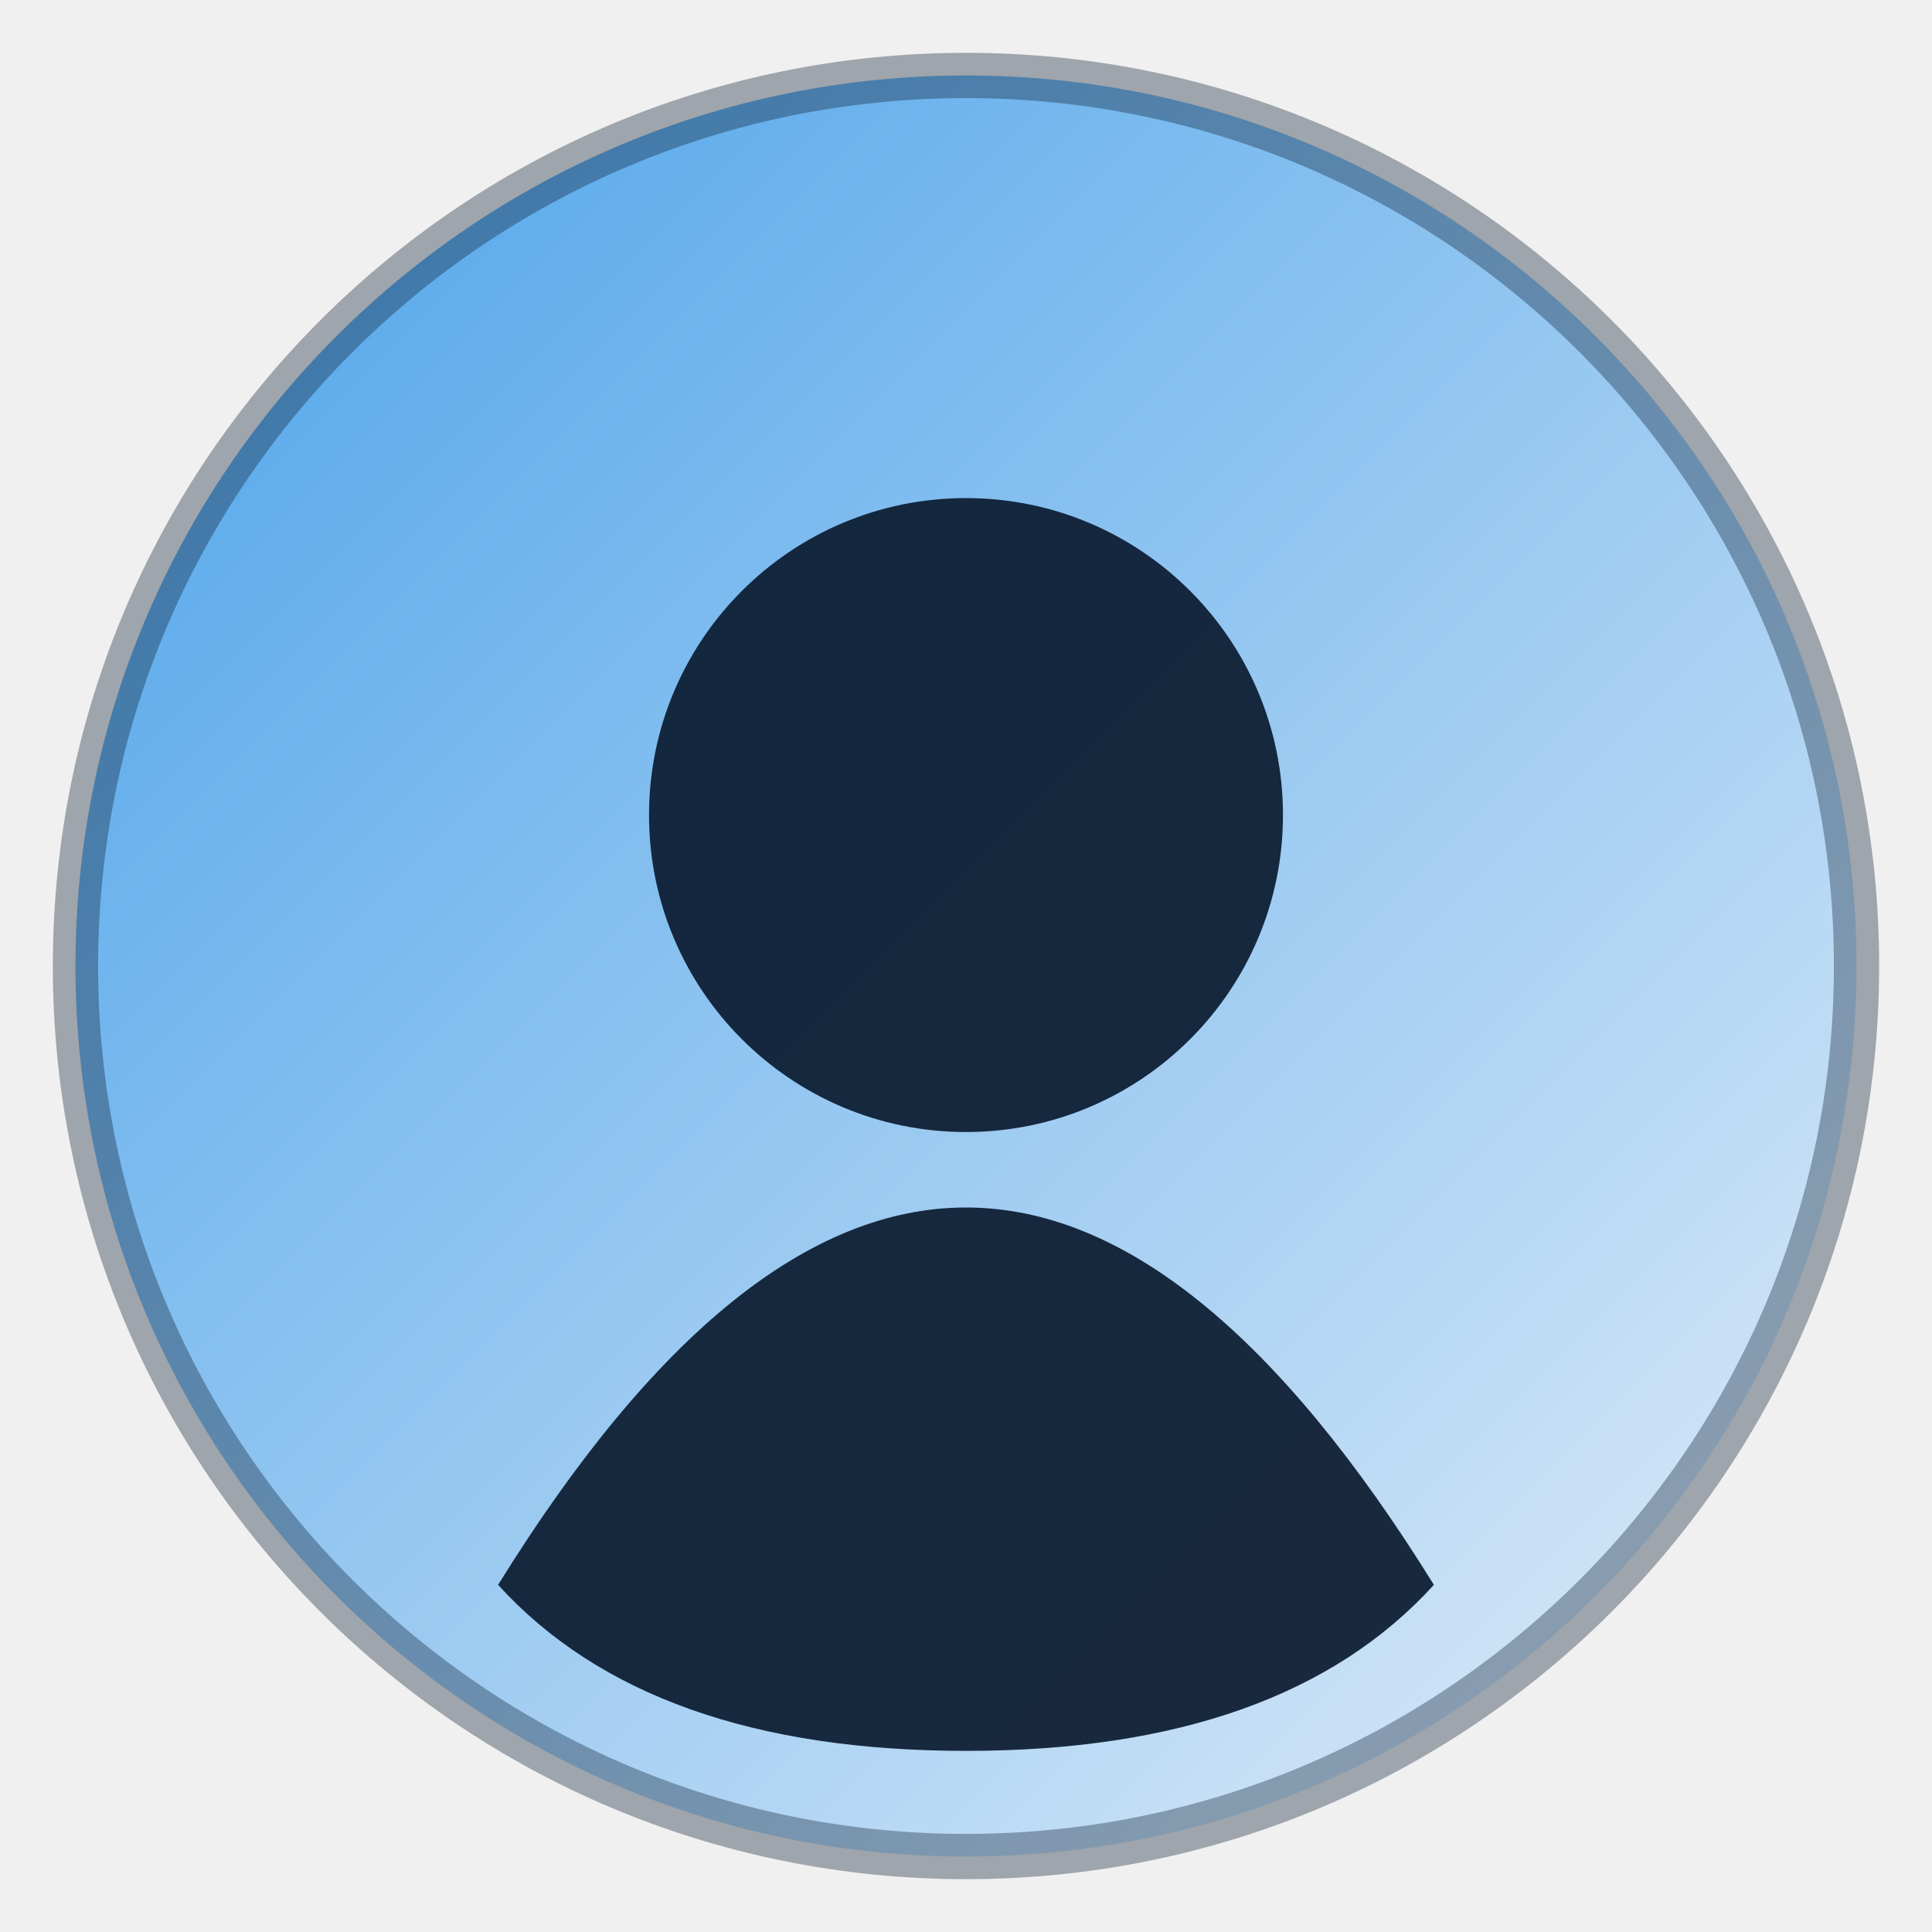
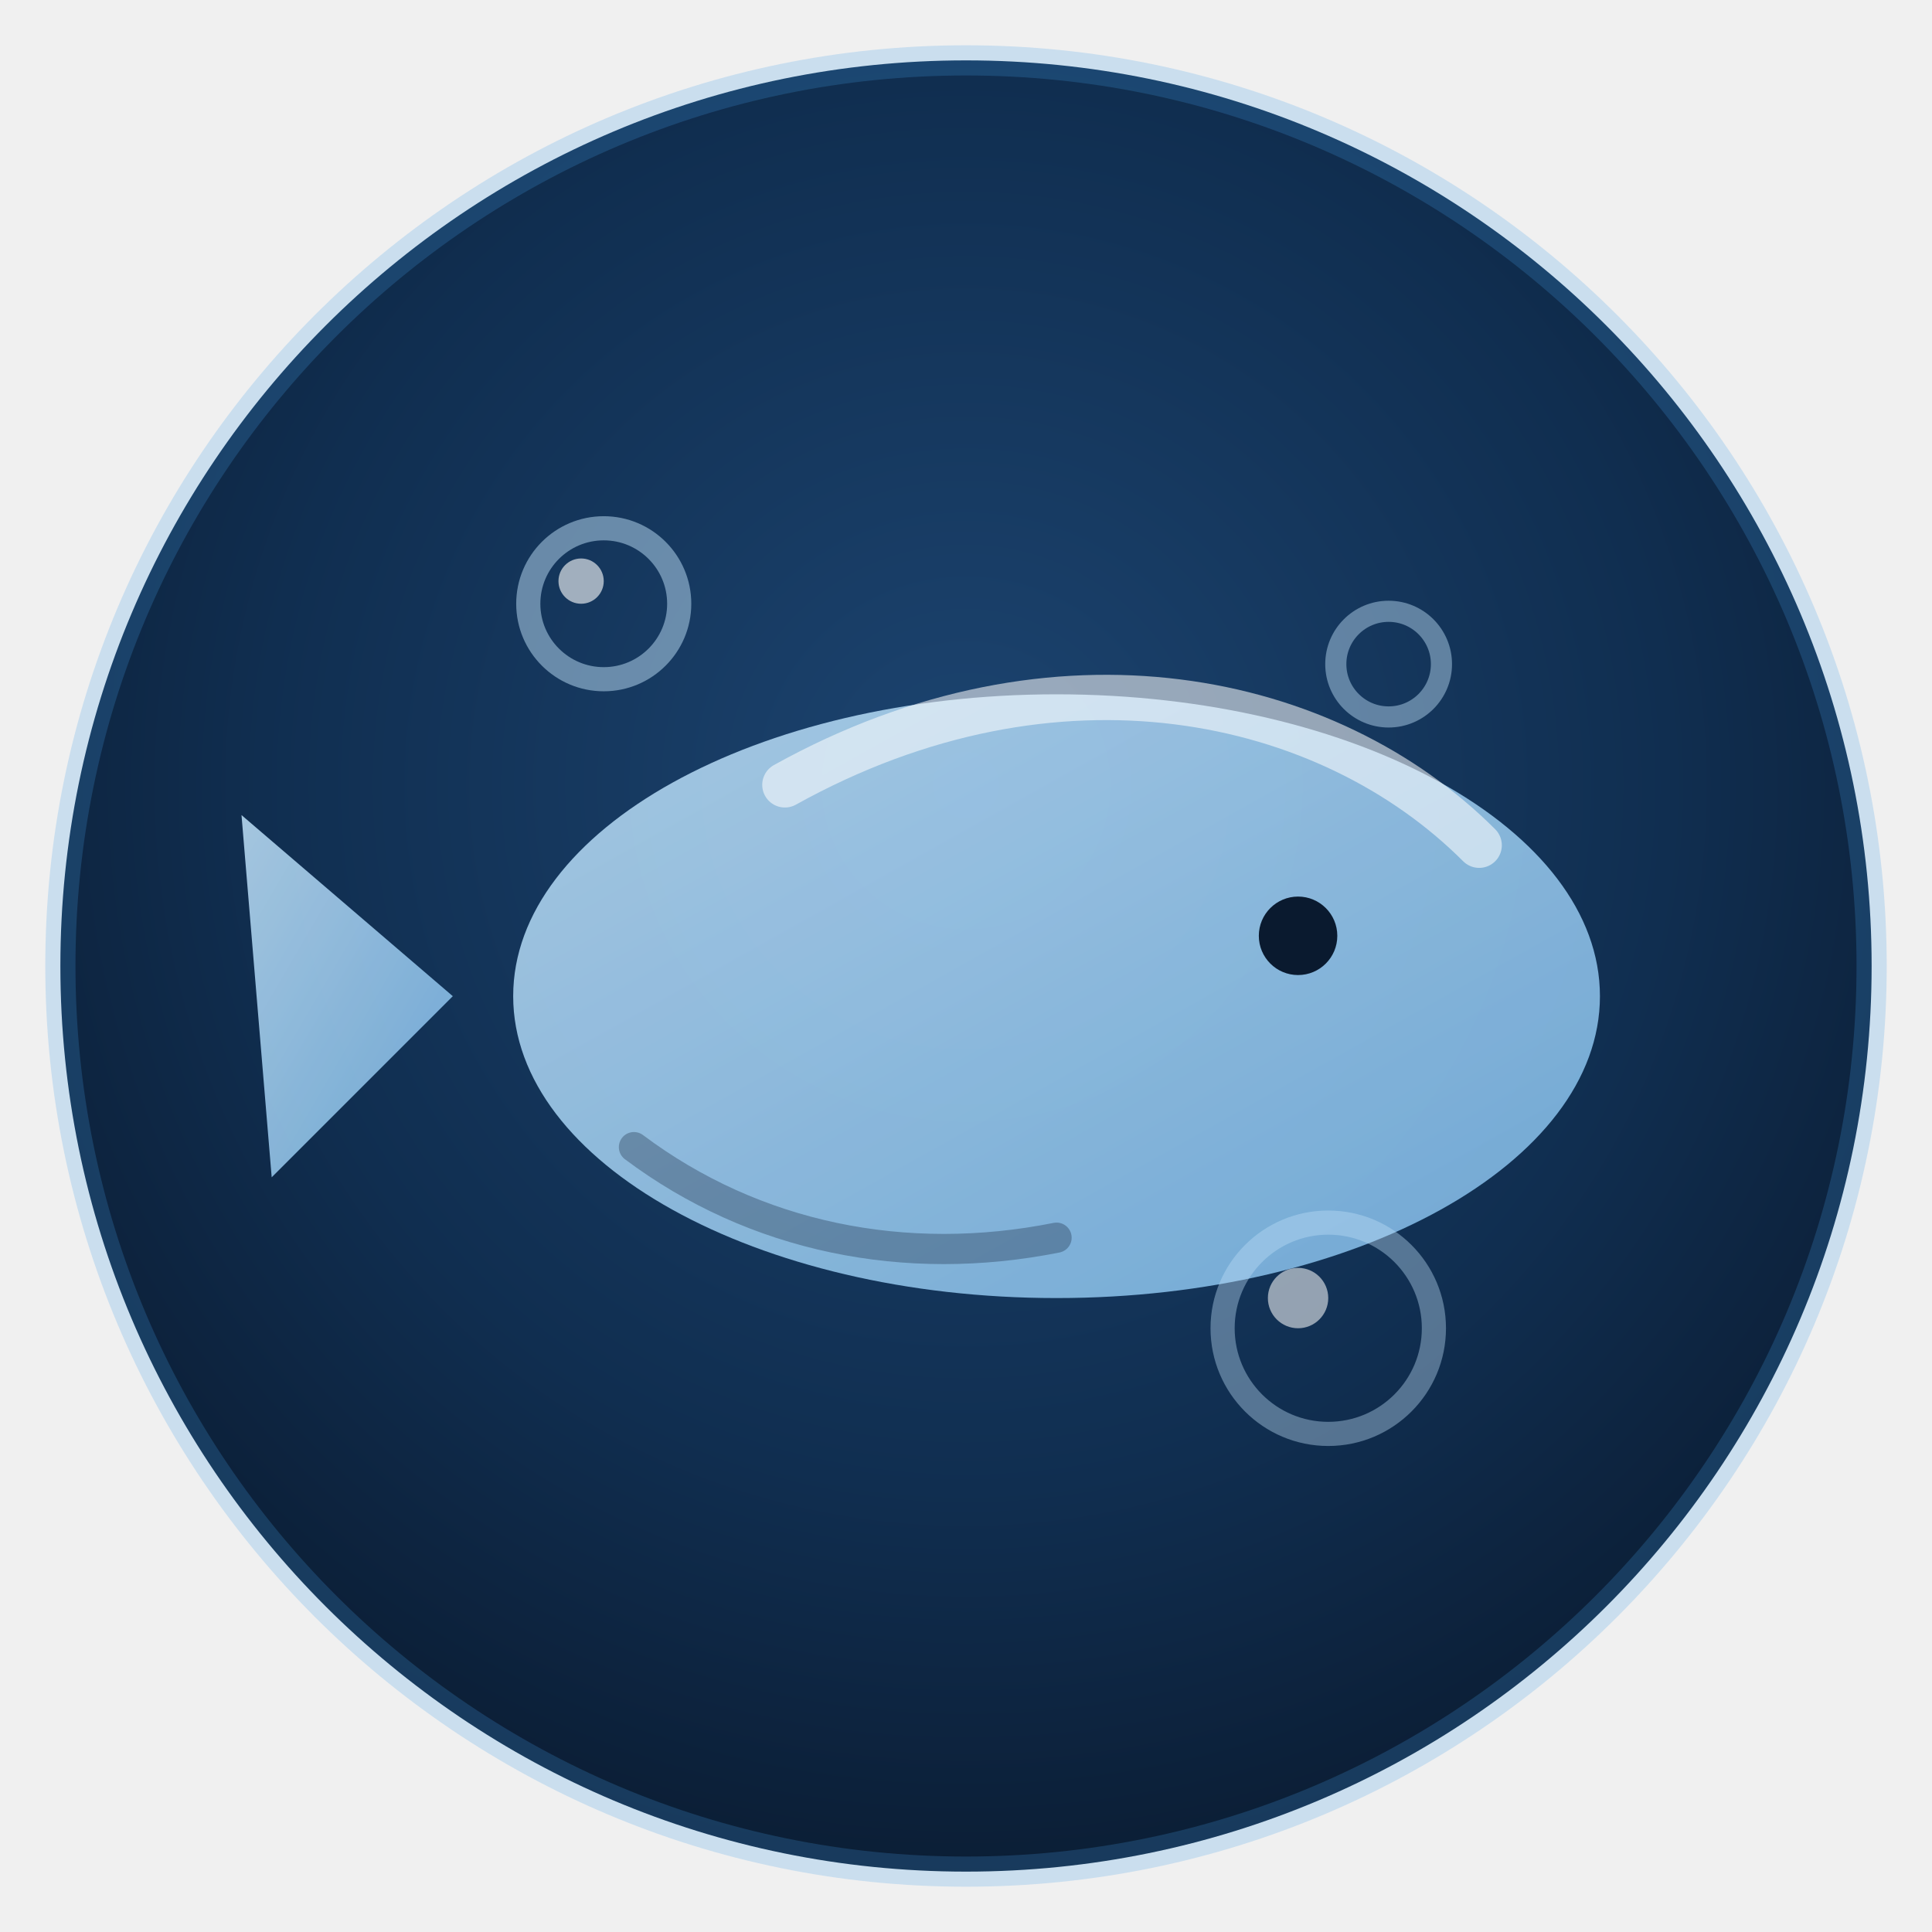
- <svg xmlns="http://www.w3.org/2000/svg" width="256" height="256" viewBox="0 0 256 256" role="img" aria-label="深海头像">
+ <svg xmlns="http://www.w3.org/2000/svg" width="128" height="128" viewBox="0 0 128 128" role="img" aria-label="深海用户头像 - 小鱼">
  <defs>
-     <linearGradient id="ag" x1="0%" y1="0%" x2="100%" y2="100%">
-       <stop offset="0%" stop-color="#48A1EA" />
-       <stop offset="100%" stop-color="#E4EEF8" />
+     <radialGradient id="auBg" cx="50%" cy="40%" r="65%">
+       <stop offset="0%" stop-color="#1C4470" />
+       <stop offset="60%" stop-color="#102E50" />
+       <stop offset="100%" stop-color="#0A1A2F" />
+     </radialGradient>
+     <linearGradient id="auFish" x1="0%" y1="0%" x2="100%" y2="100%">
+       <stop offset="0%" stop-color="#BFE0F8" />
+       <stop offset="100%" stop-color="#7FBCEA" />
    </linearGradient>
  </defs>
-   <circle cx="128" cy="128" r="118" fill="url(#ag)" />
-   <circle cx="128" cy="128" r="118" fill="none" stroke="#0A1A2F" stroke-width="6" opacity="0.35" />
-   <circle cx="128" cy="108" r="42" fill="#0A1A2F" opacity="0.92" />
-   <path d="M66 210 q62 -100 124 0 q-20 22 -62 22 q-42 0 -62 -22z" fill="#0A1A2F" opacity="0.92" />
+   <circle cx="64" cy="64" r="60" fill="url(#auBg)" />
+   <circle cx="64" cy="64" r="60" fill="none" stroke="#48A1EA" stroke-opacity="0.22" stroke-width="2" />
+   <g transform="translate(64 66)">
+     <path d="M-34 0 L -48 -12 L -46 12 Z" fill="url(#auFish)" opacity="0.85" />
+     <ellipse cx="6" cy="0" rx="36" ry="20" fill="url(#auFish)" opacity="0.85" />
+     <path d="M-12 -14 C 6 -24 24 -20 34 -10" fill="none" stroke="#ffffff" stroke-opacity="0.55" stroke-width="3" stroke-linecap="round" />
+     <circle cx="22" cy="-4" r="2.6" fill="#0A1A2F" />
+     <path d="M-22 10 C -14 16 -4 18 6 16" fill="none" stroke="#0A1A2F" stroke-opacity="0.3" stroke-width="2" stroke-linecap="round" />
+   </g>
+   <circle cx="40" cy="40" r="5" fill="none" stroke="#BFE0F8" stroke-opacity="0.5" stroke-width="1.6" />
+   <circle cx="38.5" cy="38.5" r="1.5" fill="#ffffff" opacity="0.6" />
+   <circle cx="88" cy="88" r="7" fill="none" stroke="#BFE0F8" stroke-opacity="0.4" stroke-width="1.6" />
+   <circle cx="86" cy="86" r="2" fill="#ffffff" opacity="0.55" />
+   <circle cx="92" cy="44" r="3.5" fill="none" stroke="#BFE0F8" stroke-opacity="0.45" stroke-width="1.4" />
</svg>
